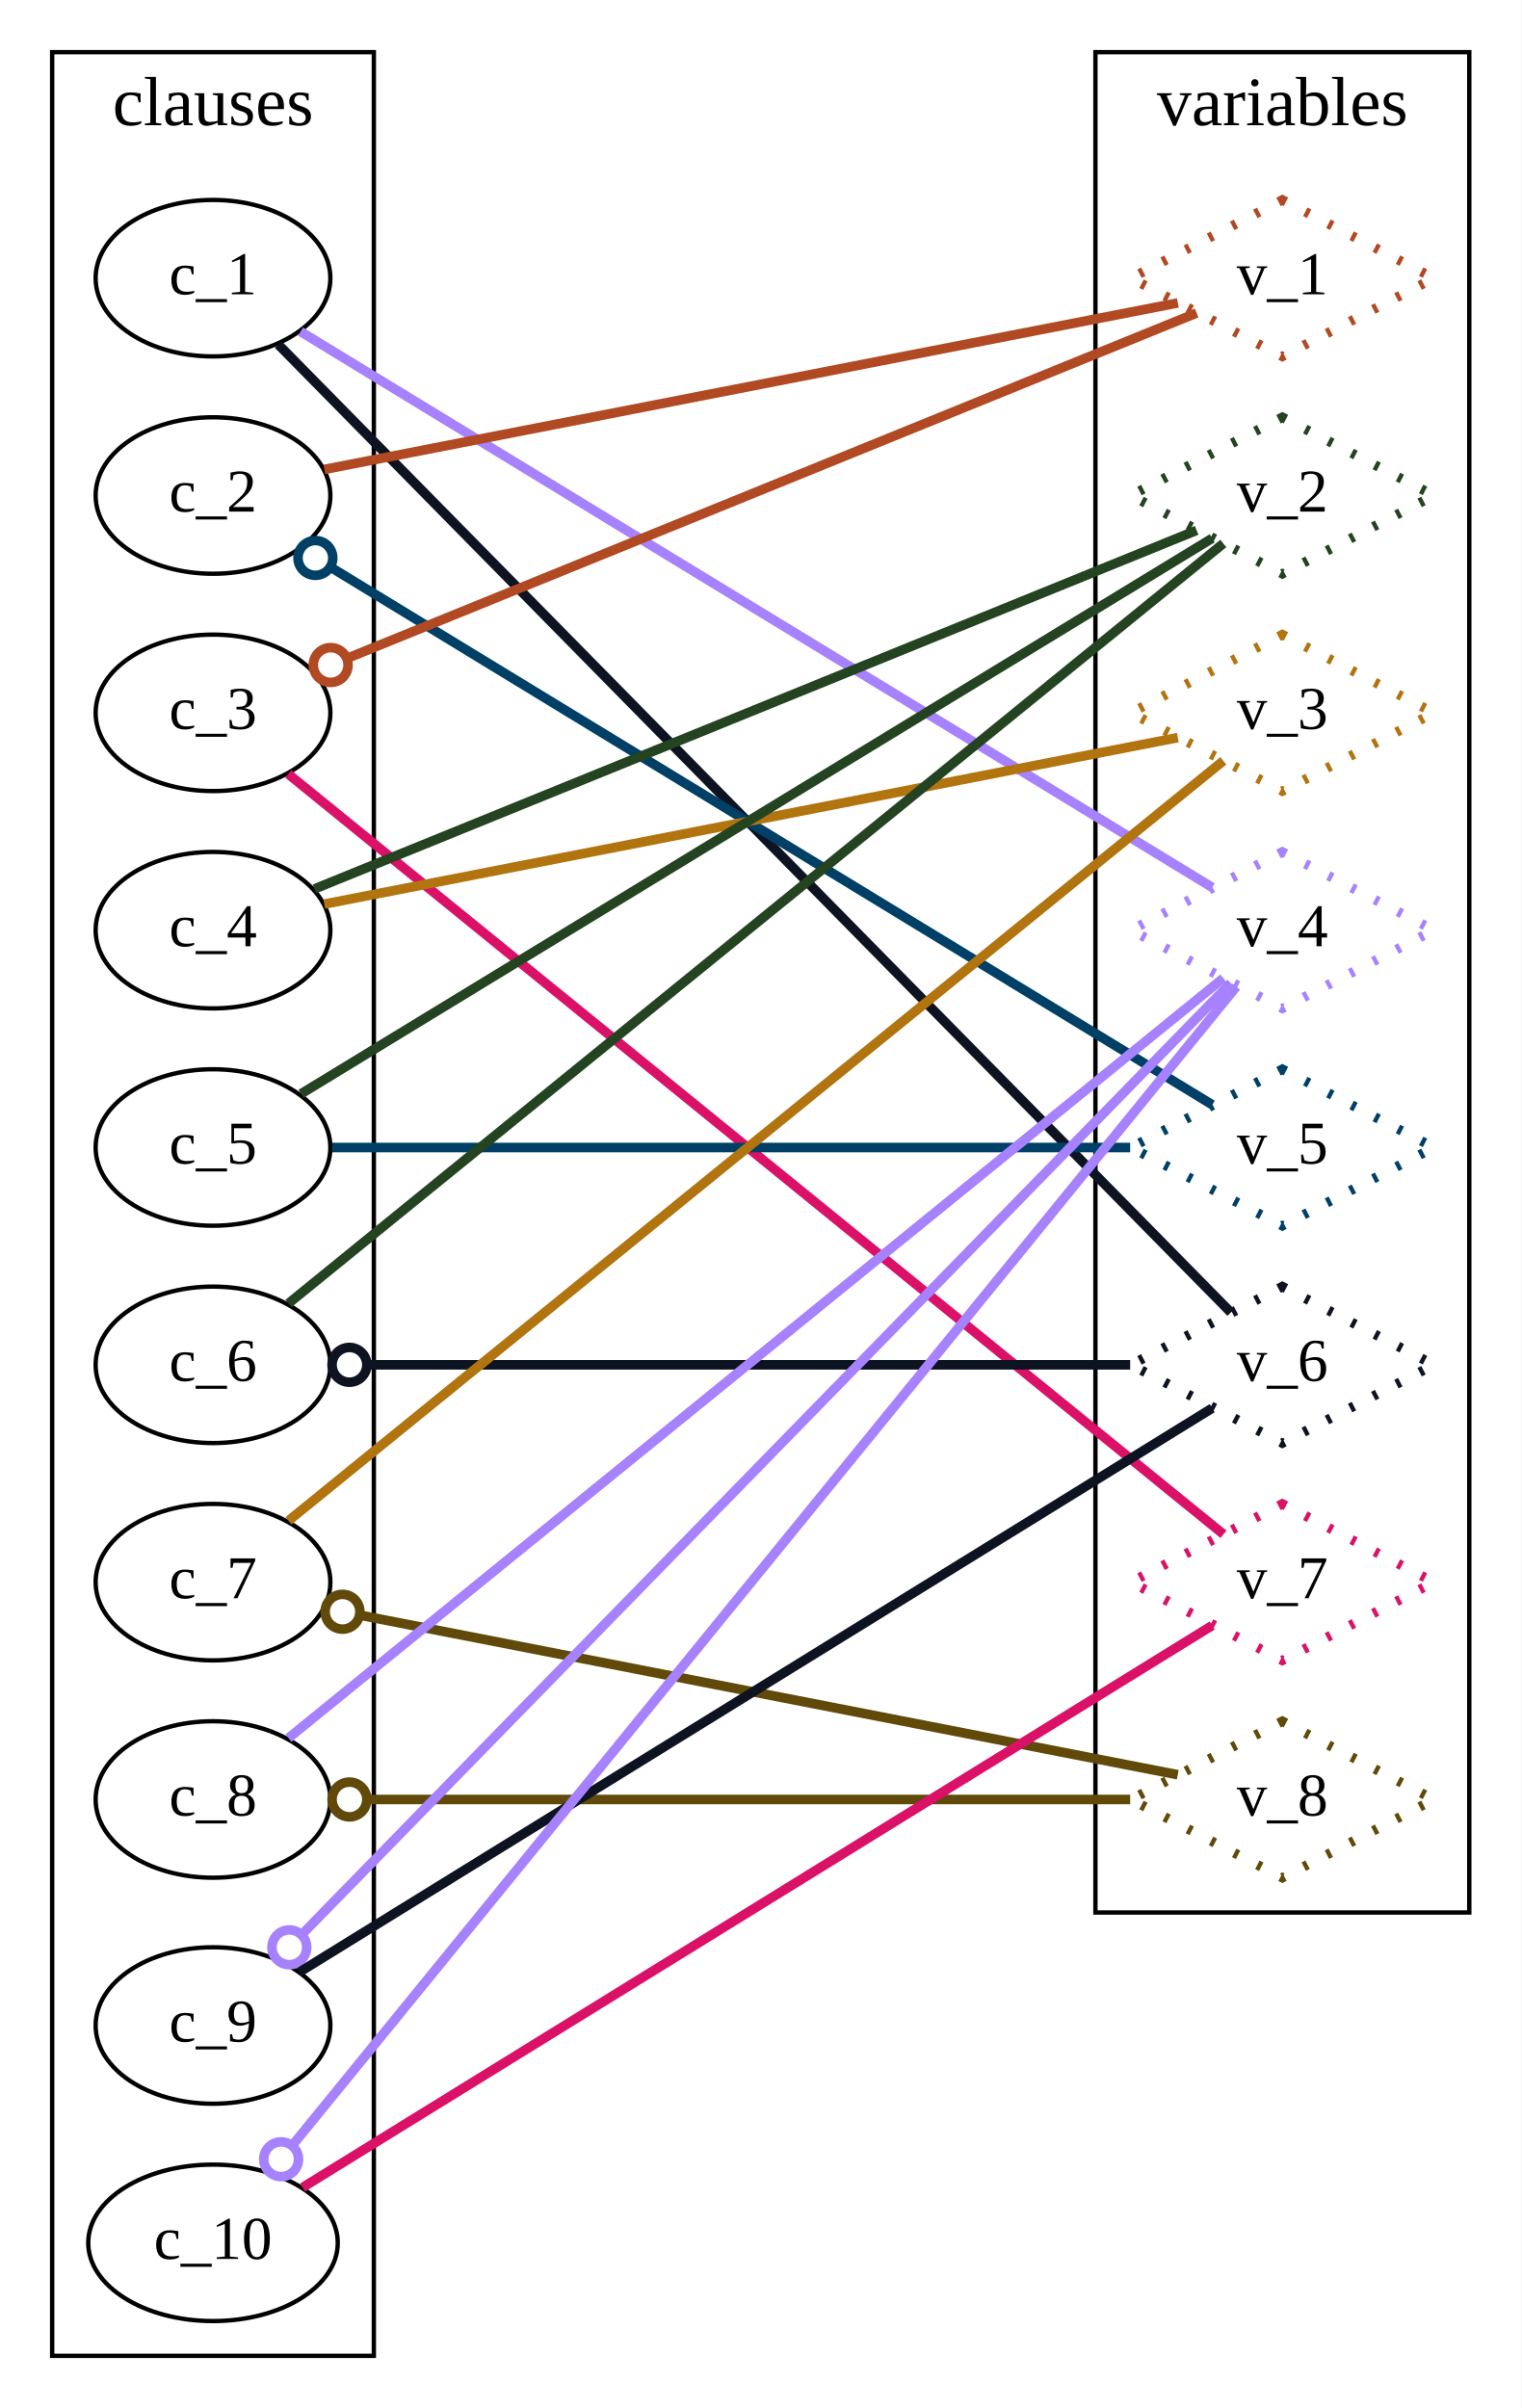
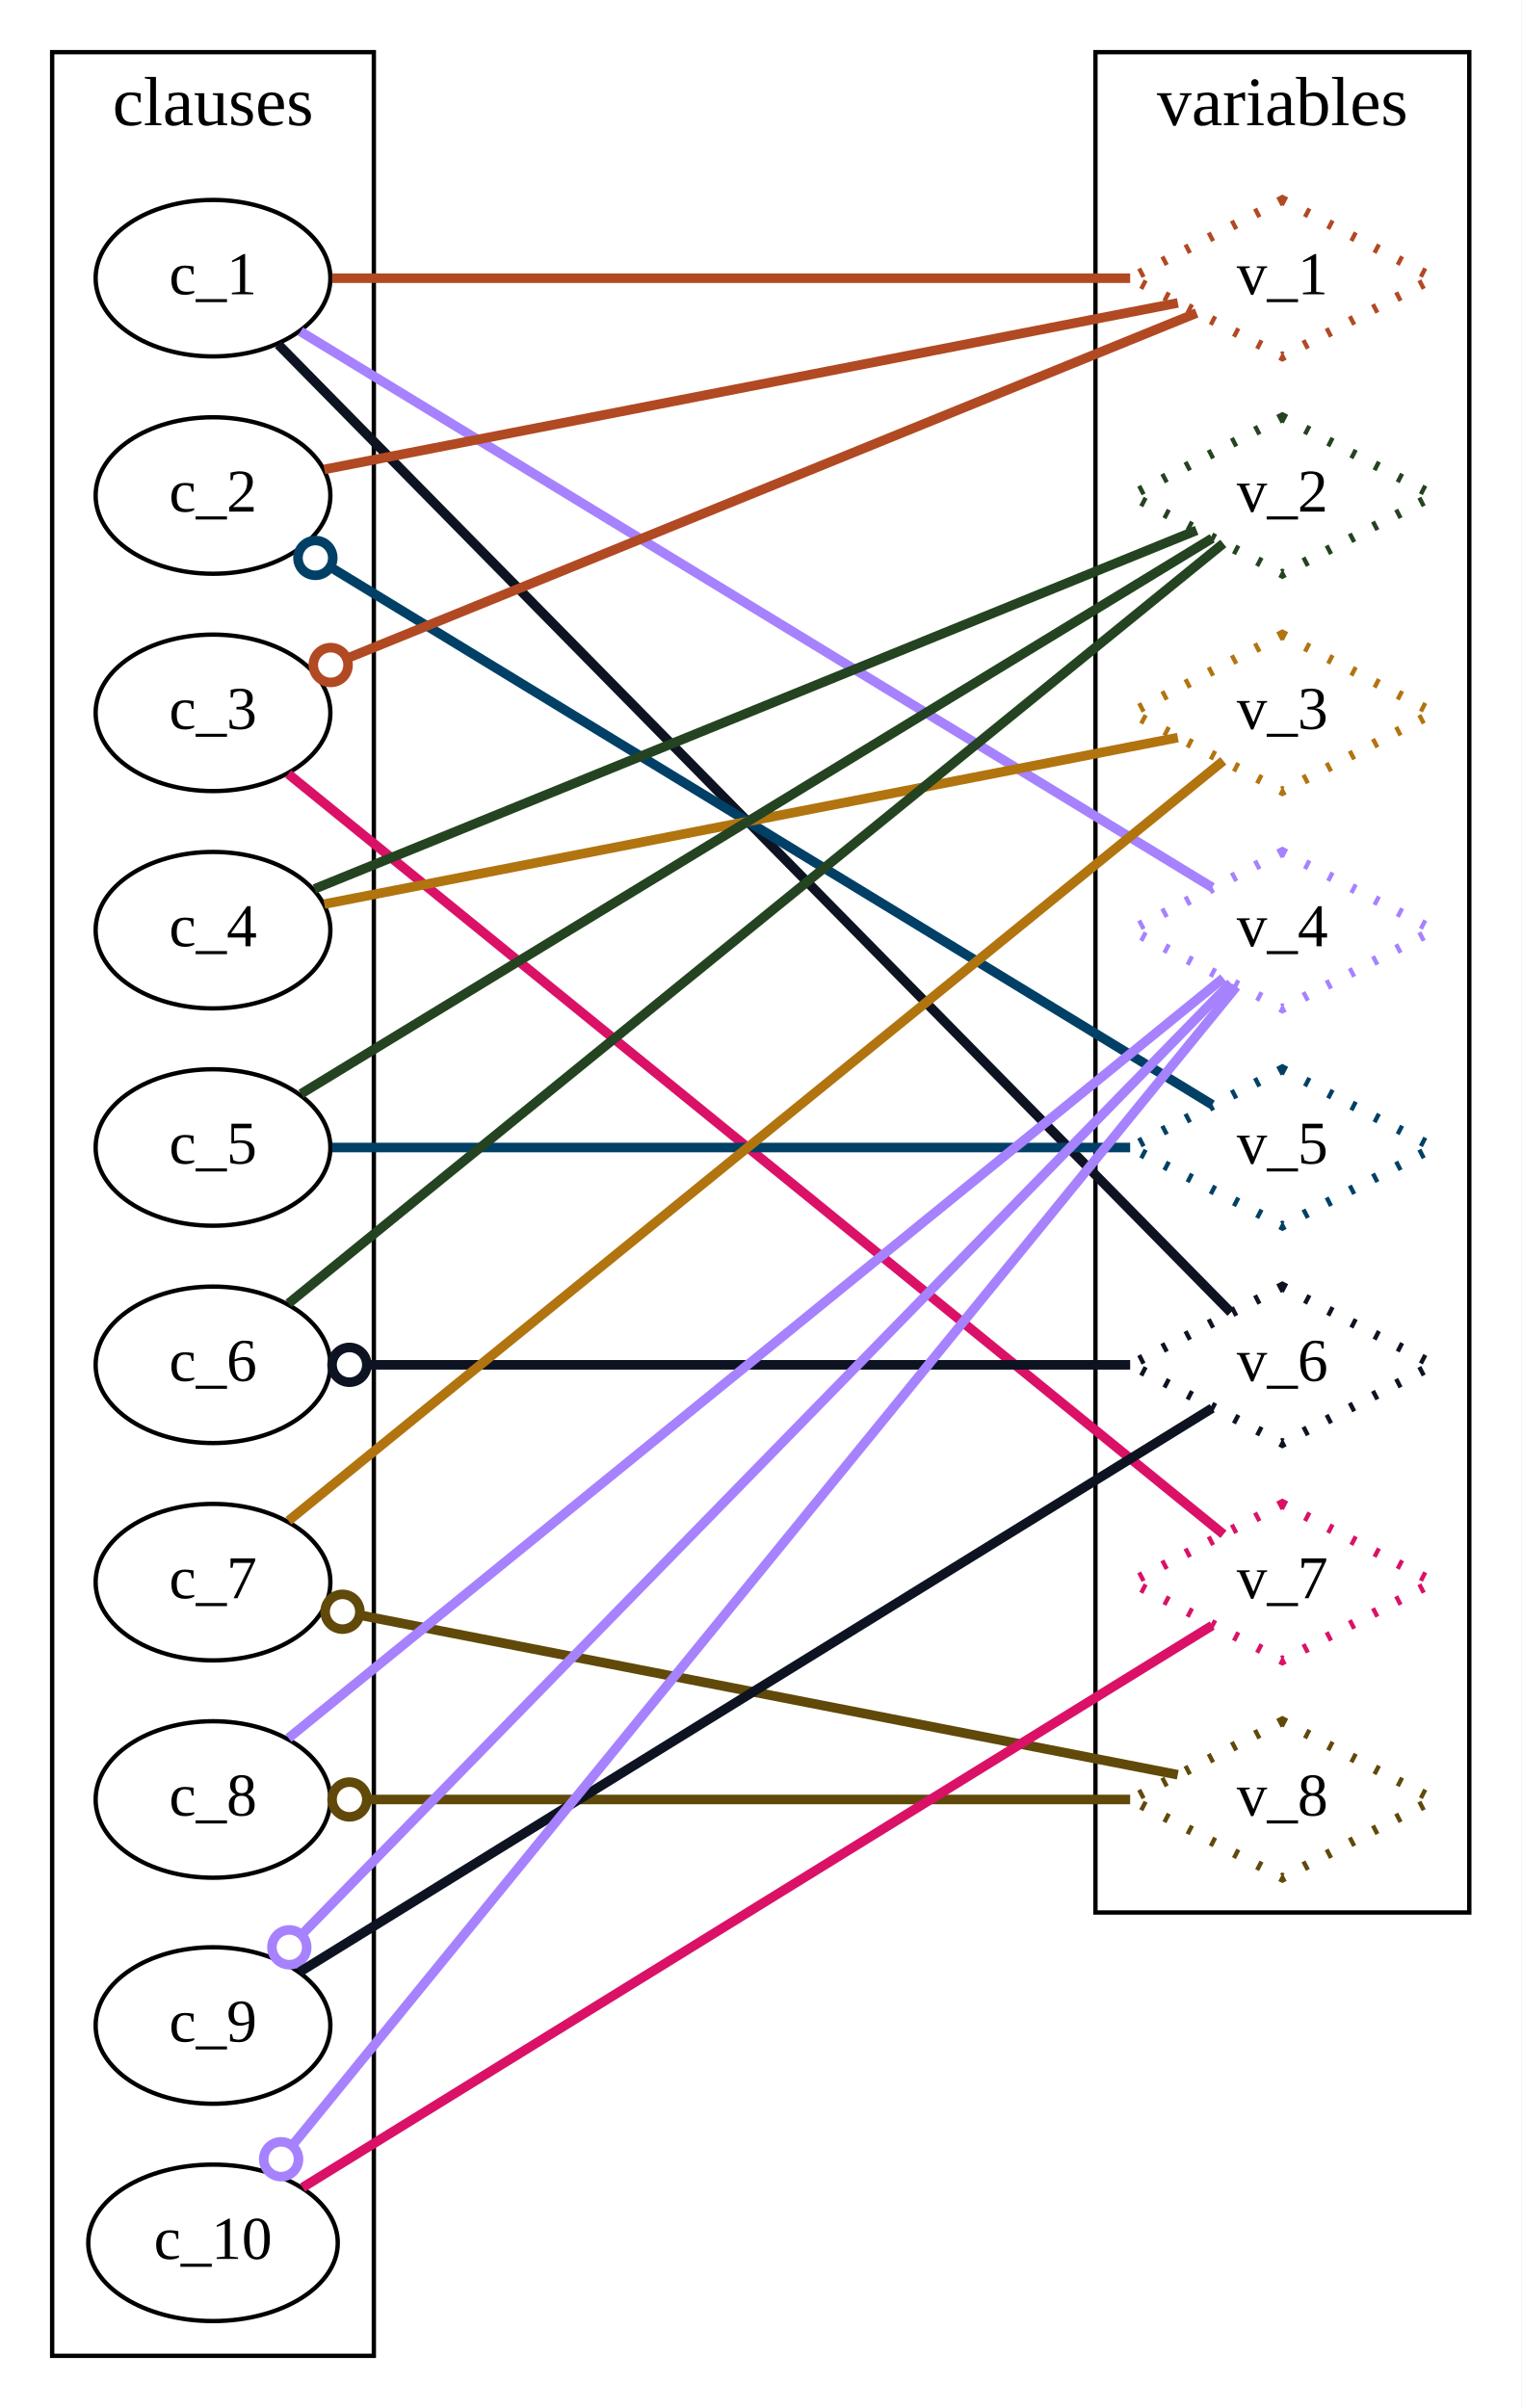
<svg xmlns="http://www.w3.org/2000/svg" width="350pt" height="554pt" viewBox="0.00 0.00 350.00 554.00">
  <g id="graph0" class="graph" transform="scale(1 1) rotate(0) translate(4 550)">
    <polygon fill="white" stroke="transparent" points="-4,4 -4,-550 346,-550 346,4 -4,4" />
+     <g id="clust1" class="cluster">
+       <polygon fill="none" stroke="black" points="8,-8 8,-538 82,-538 82,-8 8,-8" />
+       <text text-anchor="middle" x="45" y="-521.2" font-family="Times New Roman,serif" font-size="16.00">clauses</text>
+     </g>
    <g id="clust2" class="cluster">
      <polygon fill="none" stroke="black" points="248,-110 248,-538 334,-538 334,-110 248,-110" />
      <text text-anchor="middle" x="291" y="-521.2" font-family="Times New Roman,serif" font-size="16.00">variables</text>
-     </g>
-     <g id="clust1" class="cluster">
-       <polygon fill="none" stroke="black" points="8,-8 8,-538 82,-538 82,-8 8,-8" />
-       <text text-anchor="middle" x="45" y="-521.2" font-family="Times New Roman,serif" font-size="16.00">clauses</text>
    </g>
    <g id="node1" class="node">
      <ellipse fill="white" stroke="black" cx="45" cy="-486" rx="27" ry="18" />
      <text text-anchor="middle" x="45" y="-482.3" font-family="Times New Roman,serif" font-size="14.00">c_1</text>
    </g>
    <g id="node2" class="node">
      <ellipse fill="white" stroke="black" cx="45" cy="-436" rx="27" ry="18" />
      <text text-anchor="middle" x="45" y="-432.3" font-family="Times New Roman,serif" font-size="14.00">c_2</text>
    </g>
    <g id="node11" class="node">
      <polygon fill="none" stroke="#b14923" stroke-width="2.2" stroke-dasharray="1,5" points="291,-504 256.14,-486 291,-468 325.86,-486 291,-504" />
      <text text-anchor="middle" x="291" y="-482.3" font-family="Times New Roman,serif" font-size="14.00">v_1</text>
+     </g>
+     <g id="edge17" class="edge">
+       <path fill="none" stroke="#b14923" stroke-width="2.2" d="M72.39,-486C133.59,-486 194.79,-486 255.99,-486" />
    </g>
    <g id="node14" class="node">
      <polygon fill="none" stroke="#a682ff" stroke-width="2.2" stroke-dasharray="1,5" points="291,-354 256.14,-336 291,-318 325.86,-336 291,-354" />
      <text text-anchor="middle" x="291" y="-332.3" font-family="Times New Roman,serif" font-size="14.00">v_4</text>
    </g>
    <g id="edge18" class="edge">
      <path fill="none" stroke="#a682ff" stroke-width="2.2" d="M65.13,-473.72C112.75,-444.69 231.57,-372.24 274.88,-345.83" />
    </g>
    <g id="node16" class="node">
      <polygon fill="none" stroke="#0d1321" stroke-width="2.2" stroke-dasharray="1,5" points="291,-254 256.14,-236 291,-218 325.86,-236 291,-254" />
      <text text-anchor="middle" x="291" y="-232.3" font-family="Times New Roman,serif" font-size="14.00">v_6</text>
    </g>
    <g id="edge19" class="edge">
      <path fill="none" stroke="#0d1321" stroke-width="2.2" d="M60.02,-470.74C105.08,-424.94 238.54,-289.31 279.15,-248.05" />
    </g>
    <g id="node3" class="node">
      <ellipse fill="white" stroke="black" cx="45" cy="-386" rx="27" ry="18" />
      <text text-anchor="middle" x="45" y="-382.3" font-family="Times New Roman,serif" font-size="14.00">c_3</text>
    </g>
    <g id="edge20" class="edge">
      <path fill="none" stroke="#b14923" stroke-width="2.2" d="M70.6,-442C118.37,-451.32 220.42,-471.23 266.96,-480.31" />
    </g>
    <g id="node15" class="node">
      <polygon fill="none" stroke="#004066" stroke-width="2.2" stroke-dasharray="1,5" points="291,-304 256.14,-286 291,-268 325.86,-286 291,-304" />
      <text text-anchor="middle" x="291" y="-282.3" font-family="Times New Roman,serif" font-size="14.00">v_5</text>
    </g>
    <g id="edge21" class="edge">
      <path fill="none" stroke="#004066" stroke-width="2.2" d="M71.97,-419.56C123.27,-388.27 233.51,-321.05 274.88,-295.83" />
      <ellipse fill="none" stroke="#004066" stroke-width="2.2" cx="68.55" cy="-421.64" rx="4" ry="4" />
    </g>
    <g id="node4" class="node">
      <ellipse fill="white" stroke="black" cx="45" cy="-336" rx="27" ry="18" />
      <text text-anchor="middle" x="45" y="-332.3" font-family="Times New Roman,serif" font-size="14.00">c_4</text>
    </g>
    <g id="edge22" class="edge">
      <path fill="none" stroke="#b14923" stroke-width="2.2" d="M75.85,-398.54C127.14,-419.39 228.56,-460.62 271.28,-477.99" />
      <ellipse fill="none" stroke="#b14923" stroke-width="2.2" cx="72.07" cy="-397" rx="4" ry="4" />
    </g>
    <g id="node17" class="node">
      <polygon fill="none" stroke="#da1167" stroke-width="2.2" stroke-dasharray="1,5" points="291,-204 256.14,-186 291,-168 325.86,-186 291,-204" />
      <text text-anchor="middle" x="291" y="-182.3" font-family="Times New Roman,serif" font-size="14.00">v_7</text>
    </g>
    <g id="edge23" class="edge">
      <path fill="none" stroke="#da1167" stroke-width="2.2" d="M62.3,-371.94C108.78,-334.15 235.68,-230.98 277.46,-197.01" />
    </g>
    <g id="node5" class="node">
      <ellipse fill="white" stroke="black" cx="45" cy="-286" rx="27" ry="18" />
      <text text-anchor="middle" x="45" y="-282.3" font-family="Times New Roman,serif" font-size="14.00">c_5</text>
    </g>
    <g id="node12" class="node">
      <polygon fill="none" stroke="#244320" stroke-width="2.2" stroke-dasharray="1,5" points="291,-454 256.14,-436 291,-418 325.86,-436 291,-454" />
      <text text-anchor="middle" x="291" y="-432.3" font-family="Times New Roman,serif" font-size="14.00">v_2</text>
    </g>
    <g id="edge24" class="edge">
      <path fill="none" stroke="#244320" stroke-width="2.2" d="M68.36,-345.5C116.58,-365.1 226.36,-409.72 271.28,-427.99" />
    </g>
    <g id="node13" class="node">
      <polygon fill="none" stroke="#b1740f" stroke-width="2.2" stroke-dasharray="1,5" points="291,-404 256.14,-386 291,-368 325.86,-386 291,-404" />
      <text text-anchor="middle" x="291" y="-382.3" font-family="Times New Roman,serif" font-size="14.00">v_3</text>
    </g>
    <g id="edge25" class="edge">
      <path fill="none" stroke="#b1740f" stroke-width="2.2" d="M70.6,-342C118.37,-351.32 220.42,-371.23 266.96,-380.31" />
    </g>
    <g id="node6" class="node">
      <ellipse fill="white" stroke="black" cx="45" cy="-236" rx="27" ry="18" />
      <text text-anchor="middle" x="45" y="-232.3" font-family="Times New Roman,serif" font-size="14.00">c_6</text>
    </g>
    <g id="edge26" class="edge">
      <path fill="none" stroke="#244320" stroke-width="2.2" d="M65.25,-298.35C112.94,-327.43 231.57,-399.76 274.86,-426.16" />
    </g>
    <g id="edge27" class="edge">
      <path fill="none" stroke="#004066" stroke-width="2.2" d="M72.39,-286C133.59,-286 194.79,-286 255.99,-286" />
    </g>
    <g id="node7" class="node">
      <ellipse fill="white" stroke="black" cx="45" cy="-186" rx="27" ry="18" />
      <text text-anchor="middle" x="45" y="-182.3" font-family="Times New Roman,serif" font-size="14.00">c_7</text>
    </g>
    <g id="edge28" class="edge">
      <path fill="none" stroke="#244320" stroke-width="2.2" d="M62.36,-250.12C108.89,-287.94 235.62,-390.98 277.42,-424.96" />
    </g>
    <g id="edge29" class="edge">
      <path fill="none" stroke="#0d1321" stroke-width="2.2" d="M80.63,-236C139.09,-236 197.54,-236 255.99,-236" />
      <ellipse fill="none" stroke="#0d1321" stroke-width="2.2" cx="76.39" cy="-236" rx="4" ry="4" />
    </g>
    <g id="node8" class="node">
      <ellipse fill="white" stroke="black" cx="45" cy="-136" rx="27" ry="18" />
      <text text-anchor="middle" x="45" y="-132.3" font-family="Times New Roman,serif" font-size="14.00">c_8</text>
    </g>
    <g id="edge30" class="edge">
      <path fill="none" stroke="#b1740f" stroke-width="2.2" d="M62.36,-200.12C108.89,-237.94 235.62,-340.98 277.42,-374.96" />
    </g>
    <g id="node18" class="node">
      <polygon fill="none" stroke="#604909" stroke-width="2.2" stroke-dasharray="1,5" points="291,-154 256.14,-136 291,-118 325.86,-136 291,-154" />
      <text text-anchor="middle" x="291" y="-132.3" font-family="Times New Roman,serif" font-size="14.00">v_8</text>
    </g>
    <g id="edge31" class="edge">
      <path fill="none" stroke="#604909" stroke-width="2.2" d="M78.87,-178.39C129.3,-168.55 222.92,-150.28 266.94,-141.69" />
      <ellipse fill="none" stroke="#604909" stroke-width="2.2" cx="74.79" cy="-179.19" rx="4" ry="4" />
    </g>
    <g id="node9" class="node">
      <ellipse fill="white" stroke="black" cx="45" cy="-84" rx="27" ry="18" />
      <text text-anchor="middle" x="45" y="-80.3" font-family="Times New Roman,serif" font-size="14.00">c_9</text>
    </g>
    <g id="edge32" class="edge">
      <path fill="none" stroke="#a682ff" stroke-width="2.2" d="M62.36,-150.12C108.89,-187.94 235.62,-290.98 277.42,-324.96" />
    </g>
    <g id="edge33" class="edge">
      <path fill="none" stroke="#604909" stroke-width="2.2" d="M80.63,-136C139.09,-136 197.54,-136 255.99,-136" />
      <ellipse fill="none" stroke="#604909" stroke-width="2.2" cx="76.39" cy="-136" rx="4" ry="4" />
    </g>
    <g id="node10" class="node">
      <ellipse fill="white" stroke="black" cx="45" cy="-34" rx="28.7" ry="18" />
      <text text-anchor="middle" x="45" y="-30.3" font-family="Times New Roman,serif" font-size="14.00">c_10</text>
    </g>
    <g id="edge34" class="edge">
      <path fill="none" stroke="#a682ff" stroke-width="2.2" d="M65.41,-104.91C114.89,-155.6 240.03,-283.79 279.13,-323.85" />
      <ellipse fill="none" stroke="#a682ff" stroke-width="2.2" cx="62.56" cy="-101.99" rx="4" ry="4" />
    </g>
    <g id="edge35" class="edge">
      <path fill="none" stroke="#0d1321" stroke-width="2.2" d="M64.9,-96.29C112.35,-125.62 231.46,-199.21 274.86,-226.03" />
    </g>
    <g id="edge36" class="edge">
      <path fill="none" stroke="#a682ff" stroke-width="2.2" d="M63.37,-56.56C111.9,-116.13 242.35,-276.28 280.43,-323.02" />
      <ellipse fill="none" stroke="#a682ff" stroke-width="2.2" cx="60.67" cy="-53.23" rx="4" ry="4" />
    </g>
    <g id="edge37" class="edge">
      <path fill="none" stroke="#da1167" stroke-width="2.2" d="M65.6,-46.73C113.53,-76.34 231.68,-149.34 274.86,-176.03" />
    </g>
  </g>
</svg>
